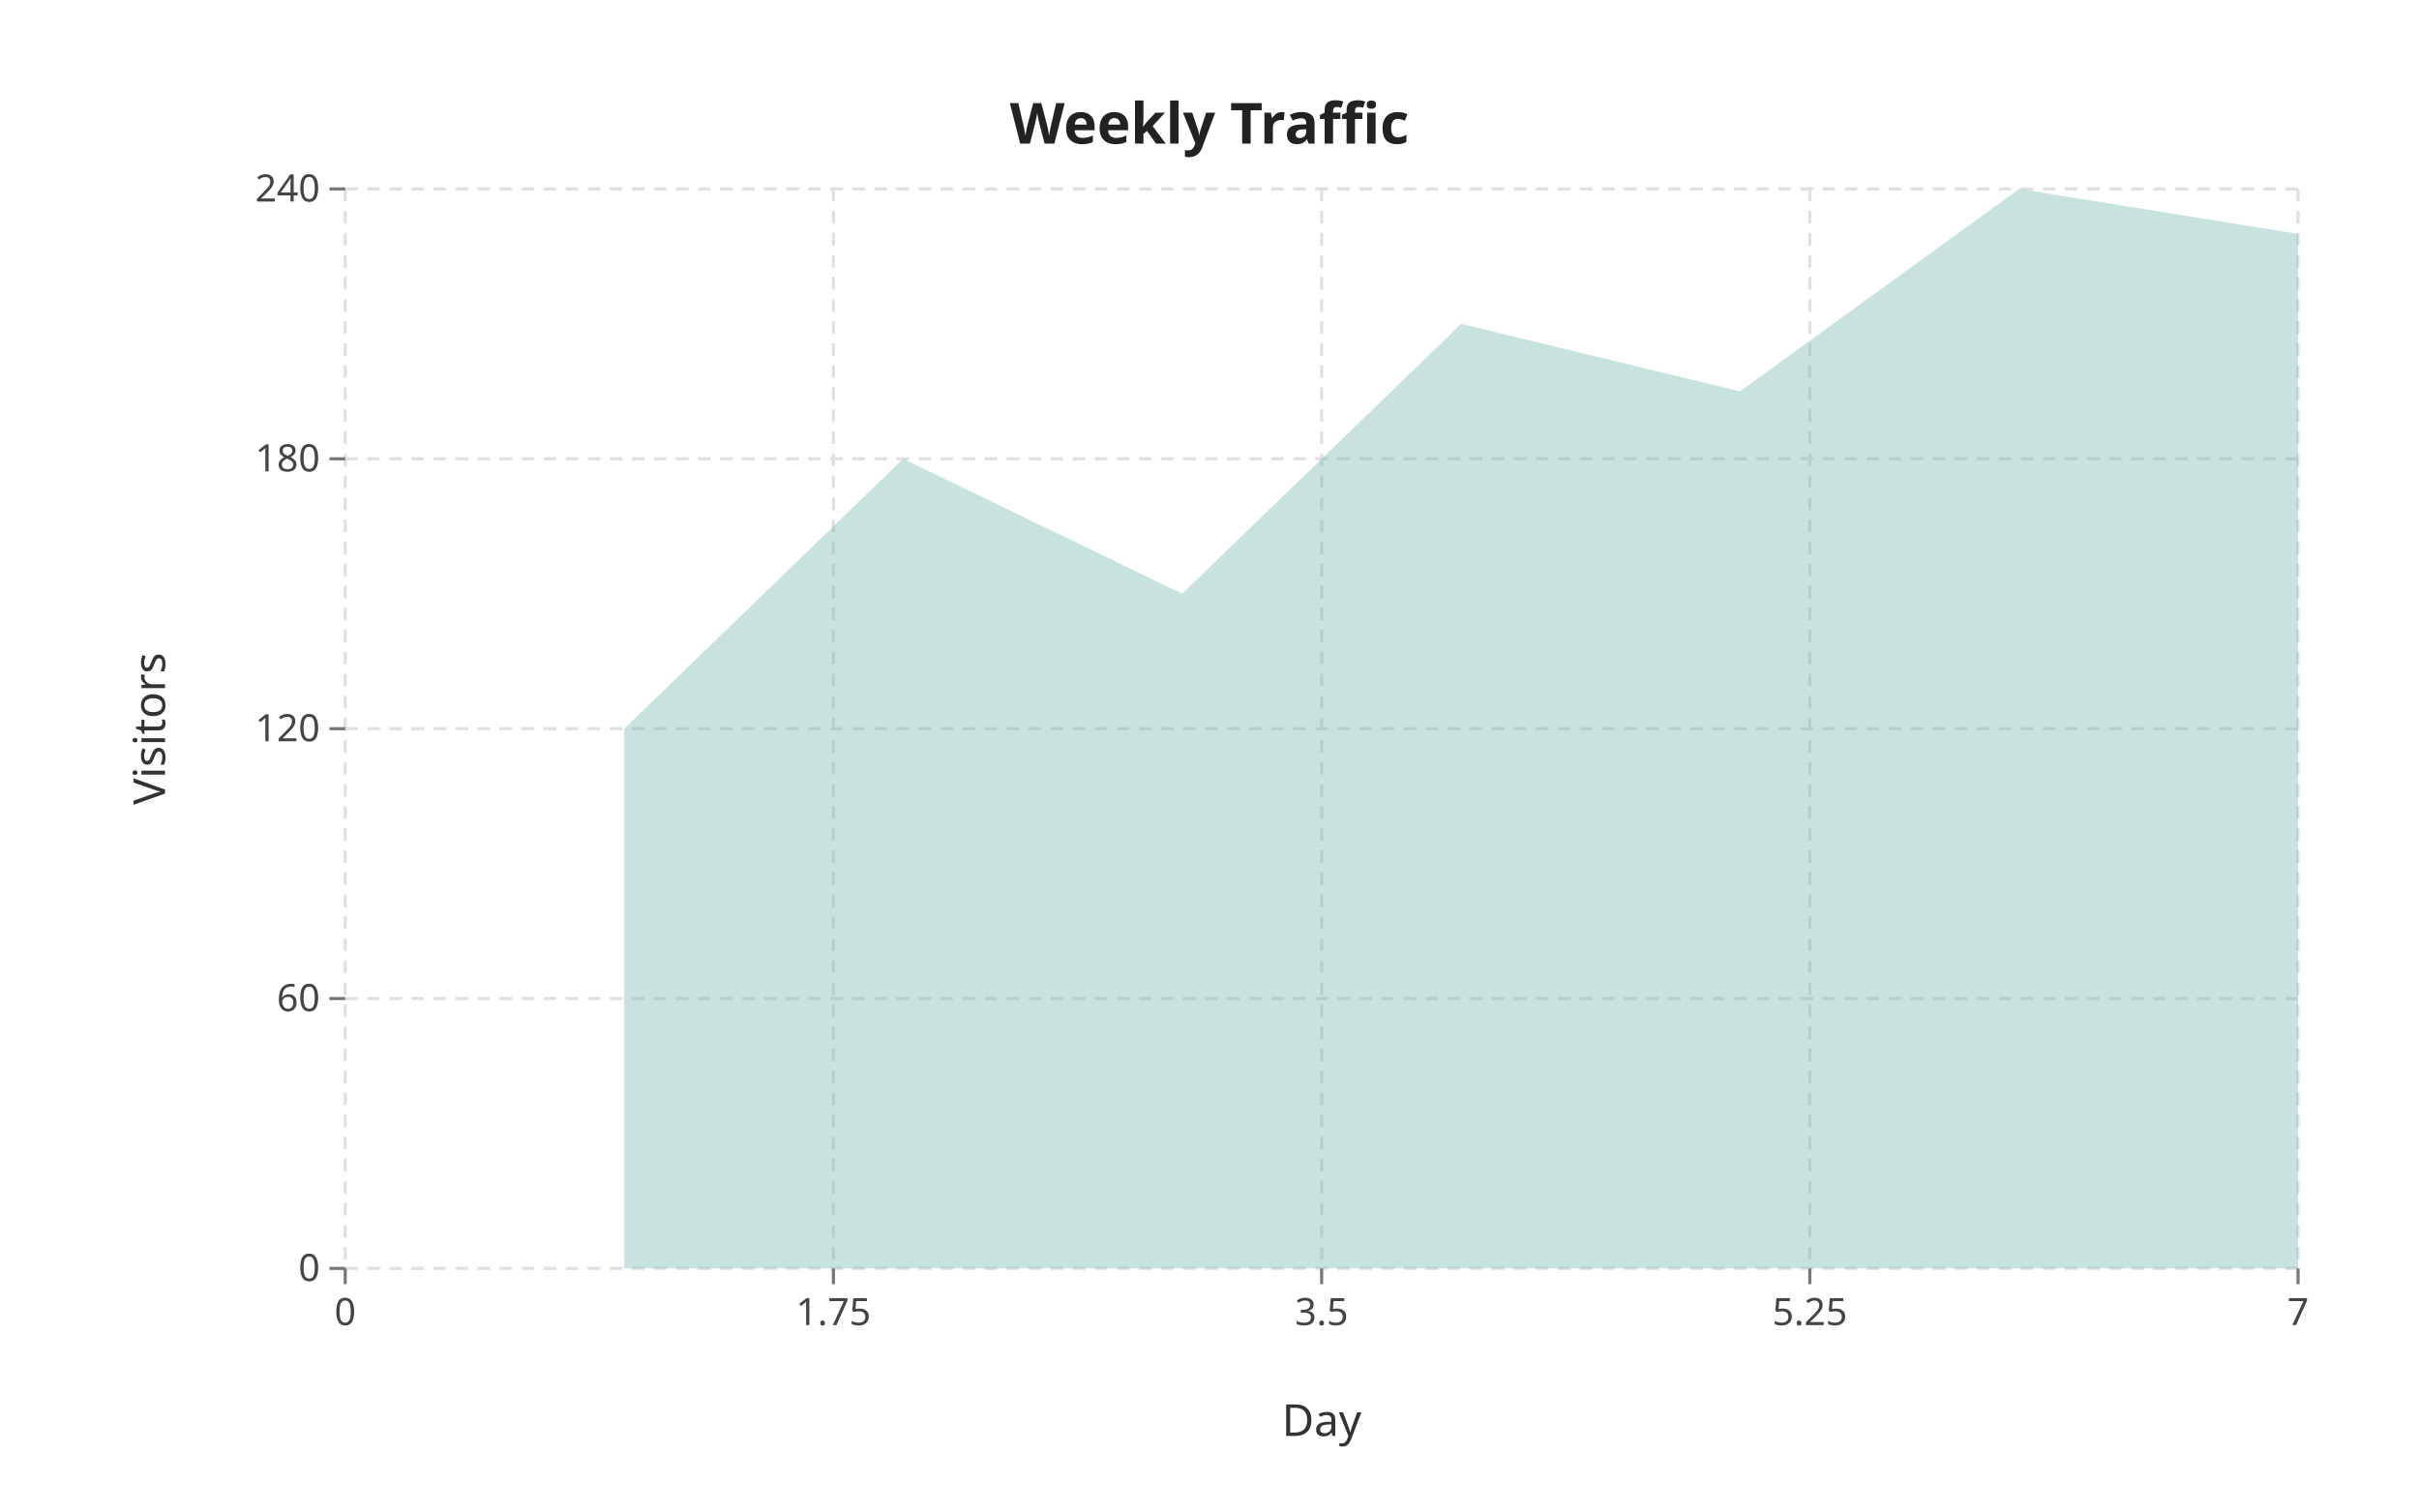
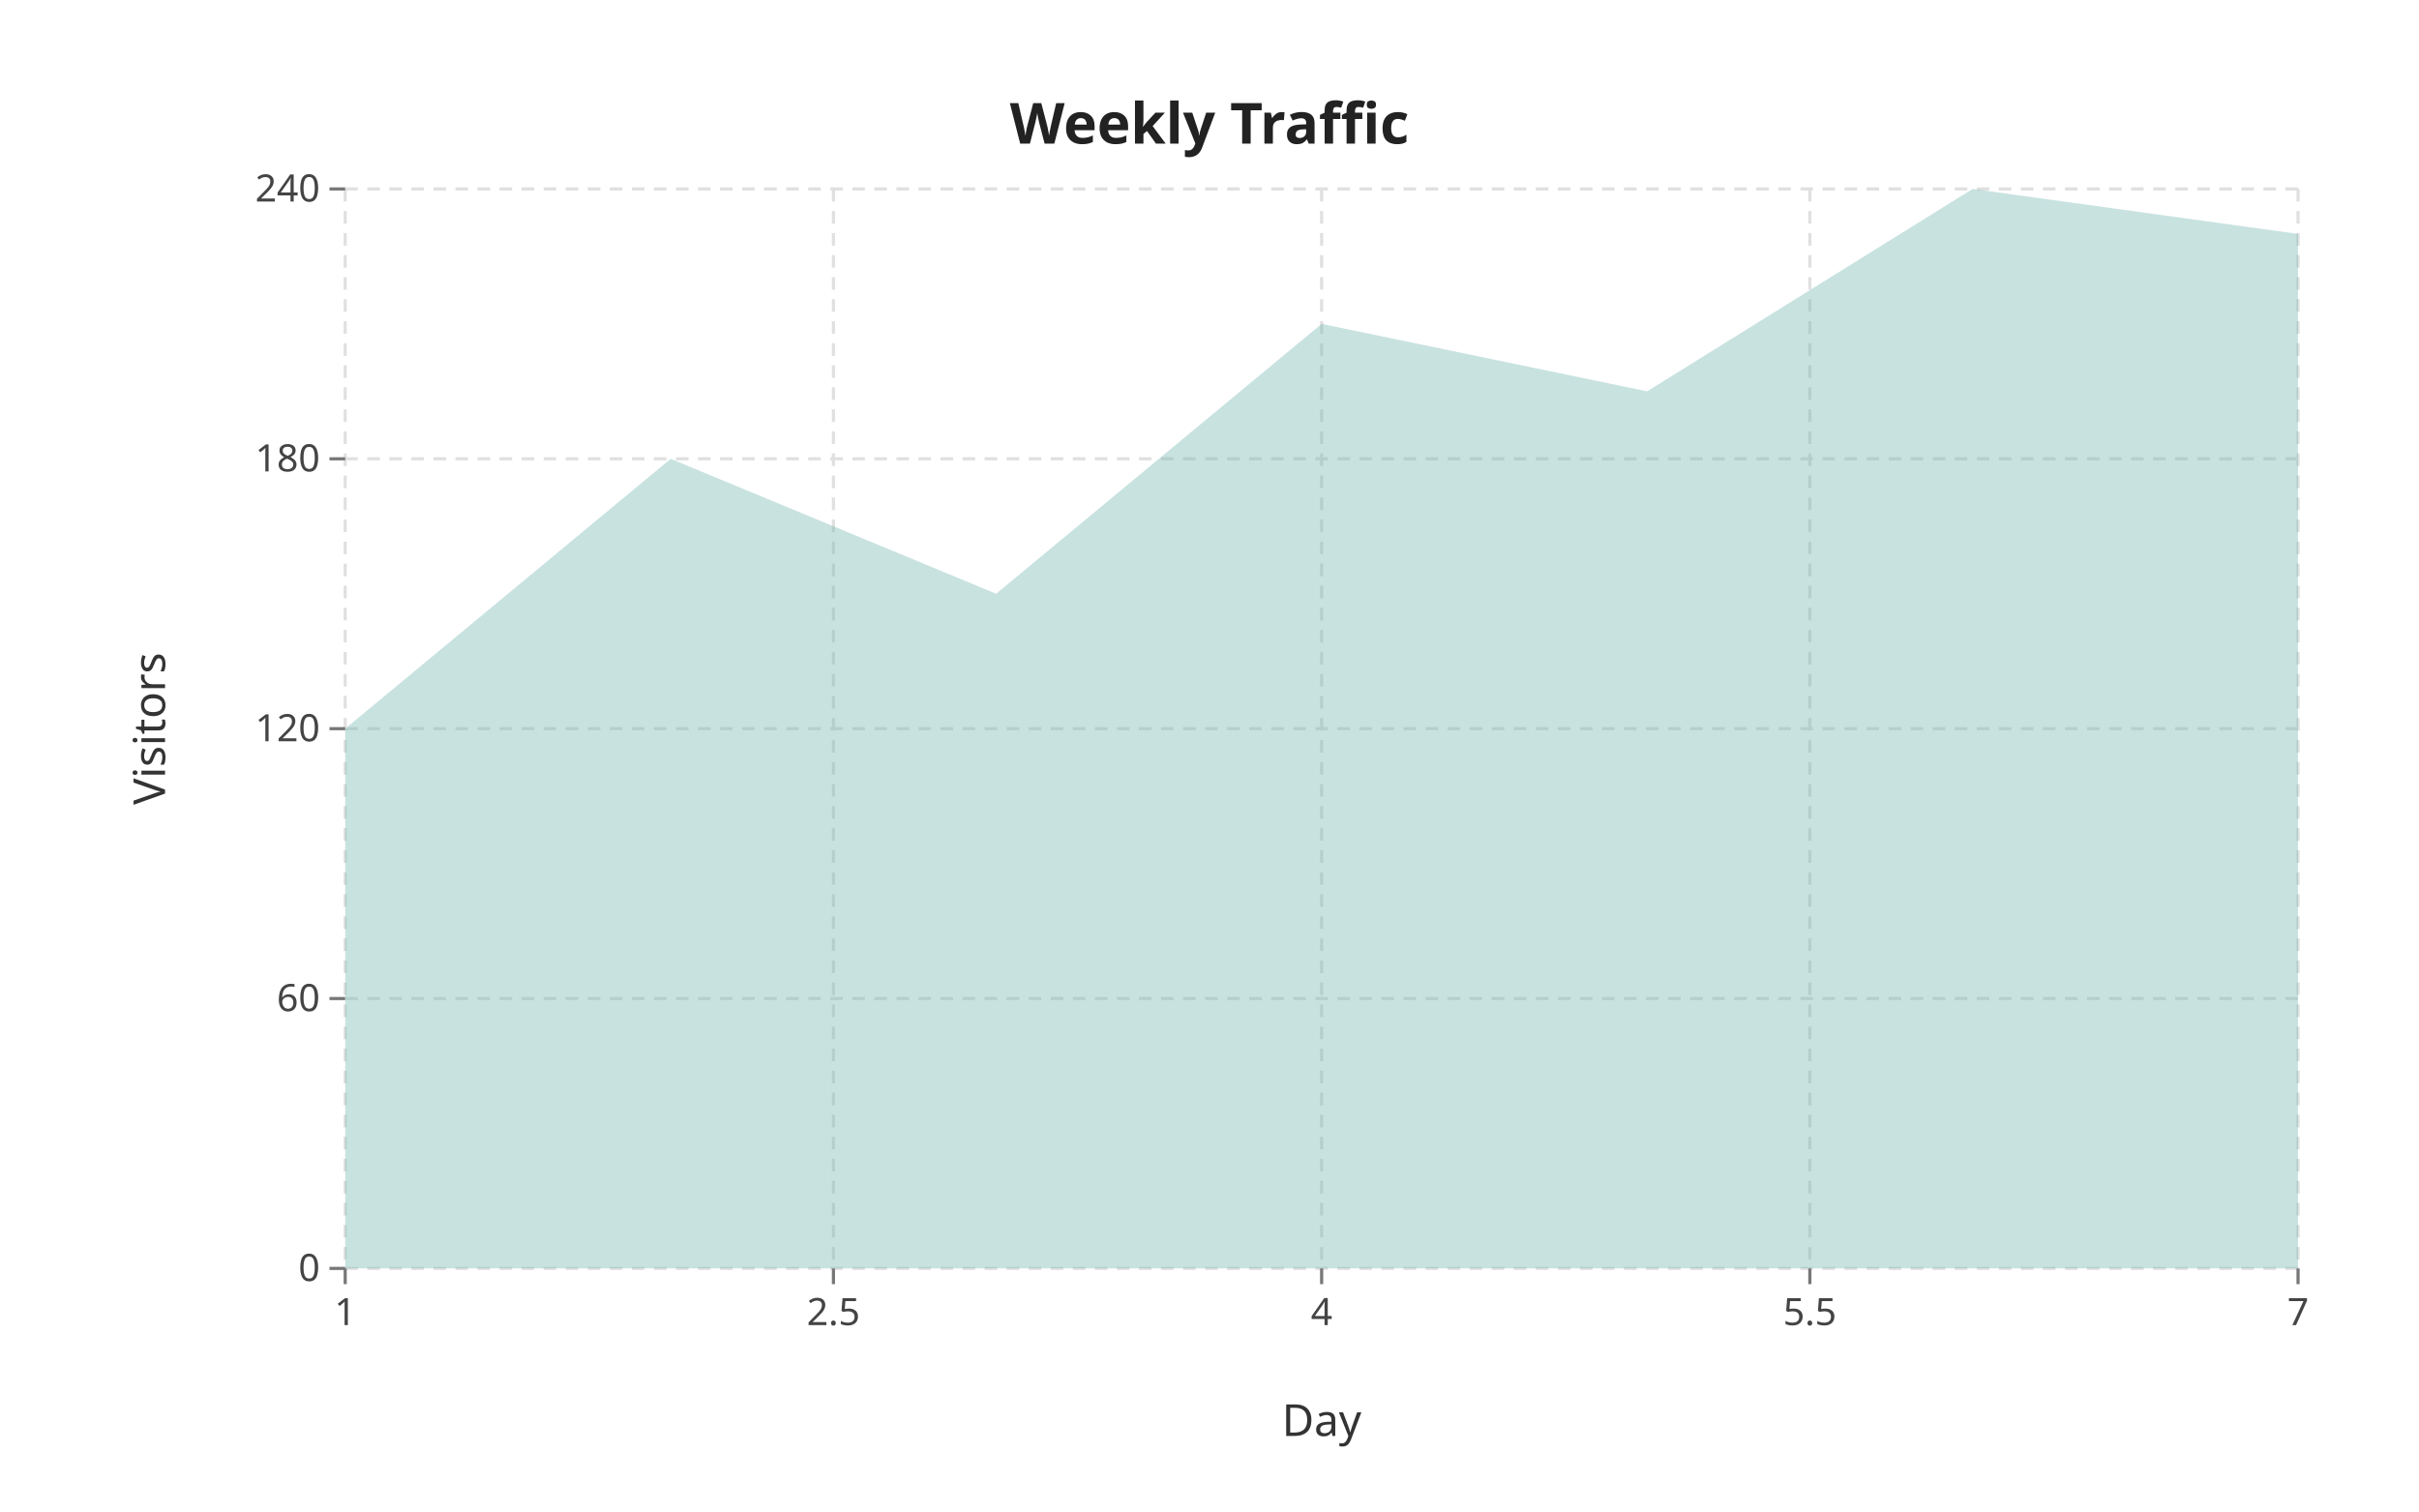
<svg xmlns="http://www.w3.org/2000/svg" width="768.0" height="480.0" style="font-family: sans-serif;">
  <text x="384.0" y="45.6" text-anchor="middle" font-size="18" font-weight="bold" fill="#222">Weekly Traffic</text>
  <g class="grid" stroke-dasharray="4 3">
    <line x1="109.6" y1="60.0" x2="109.6" y2="402.8" stroke="#e0e0e0" stroke-width="1" />
    <line x1="264.6" y1="60.0" x2="264.6" y2="402.8" stroke="#e0e0e0" stroke-width="1" />
    <line x1="419.6" y1="60.0" x2="419.6" y2="402.8" stroke="#e0e0e0" stroke-width="1" />
    <line x1="574.6" y1="60.0" x2="574.6" y2="402.8" stroke="#e0e0e0" stroke-width="1" />
    <line x1="729.6" y1="60.0" x2="729.6" y2="402.8" stroke="#e0e0e0" stroke-width="1" />
    <line x1="109.6" y1="402.8" x2="729.6" y2="402.8" stroke="#e0e0e0" stroke-width="1" />
    <line x1="109.6" y1="317.1" x2="729.6" y2="317.1" stroke="#e0e0e0" stroke-width="1" />
    <line x1="109.6" y1="231.4" x2="729.6" y2="231.4" stroke="#e0e0e0" stroke-width="1" />
    <line x1="109.6" y1="145.7" x2="729.6" y2="145.7" stroke="#e0e0e0" stroke-width="1" />
    <line x1="109.6" y1="60.0" x2="729.6" y2="60.0" stroke="#e0e0e0" stroke-width="1" />
  </g>
  <g class="axes">
    <line x1="109.6" y1="402.8" x2="109.6" y2="407.8" stroke="#777" stroke-width="1" />
-     <text x="109.6" y="420.8" text-anchor="middle" font-size="12" fill="#444">0</text>
+     <text x="109.6" y="420.8" text-anchor="middle" font-size="12" fill="#444">1</text>
    <line x1="264.6" y1="402.8" x2="264.6" y2="407.8" stroke="#777" stroke-width="1" />
-     <text x="264.6" y="420.8" text-anchor="middle" font-size="12" fill="#444">1.75</text>
+     <text x="264.6" y="420.8" text-anchor="middle" font-size="12" fill="#444">2.5</text>
    <line x1="419.6" y1="402.8" x2="419.6" y2="407.8" stroke="#777" stroke-width="1" />
-     <text x="419.6" y="420.8" text-anchor="middle" font-size="12" fill="#444">3.5</text>
+     <text x="419.6" y="420.8" text-anchor="middle" font-size="12" fill="#444">4</text>
    <line x1="574.6" y1="402.8" x2="574.6" y2="407.8" stroke="#777" stroke-width="1" />
-     <text x="574.6" y="420.8" text-anchor="middle" font-size="12" fill="#444">5.25</text>
+     <text x="574.6" y="420.8" text-anchor="middle" font-size="12" fill="#444">5.5</text>
    <line x1="729.6" y1="402.8" x2="729.6" y2="407.8" stroke="#777" stroke-width="1" />
    <text x="729.6" y="420.8" text-anchor="middle" font-size="12" fill="#444">7</text>
    <text x="419.6" y="456.0" text-anchor="middle" font-size="14" fill="#333">Day</text>
    <line x1="109.6" y1="402.8" x2="104.6" y2="402.8" stroke="#777" stroke-width="1" />
    <text x="101.6" y="406.8" text-anchor="end" font-size="12" fill="#444">0</text>
    <line x1="109.6" y1="317.1" x2="104.6" y2="317.1" stroke="#777" stroke-width="1" />
    <text x="101.6" y="321.1" text-anchor="end" font-size="12" fill="#444">60</text>
    <line x1="109.6" y1="231.4" x2="104.6" y2="231.4" stroke="#777" stroke-width="1" />
    <text x="101.6" y="235.4" text-anchor="end" font-size="12" fill="#444">120</text>
    <line x1="109.6" y1="145.7" x2="104.6" y2="145.7" stroke="#777" stroke-width="1" />
    <text x="101.6" y="149.7" text-anchor="end" font-size="12" fill="#444">180</text>
    <line x1="109.6" y1="60.0" x2="104.6" y2="60.0" stroke="#777" stroke-width="1" />
    <text x="101.6" y="64.0" text-anchor="end" font-size="12" fill="#444">240</text>
    <text x="52.4" y="231.4" transform="rotate(-90,52.4,231.4)" text-anchor="middle" font-size="14" fill="#333">Visitors</text>
  </g>
  <g class="series-0">
-     <path d="M 198.171 231.4 L 286.743 145.7 L 375.314 188.55 L 463.886 102.85 L 552.457 124.275 L 641.029 60.0 L 729.6 74.283 L 729.6 402.8 L 641.029 402.8 L 552.457 402.8 L 463.886 402.8 L 375.314 402.8 L 286.743 402.8 L 198.171 402.8 Z" stroke="#76b7b2" fill="#76b7b2" stroke-width="0" opacity="0.4" />
+     <path d="M 109.6 231.4 L 212.933 145.7 L 316.267 188.55 L 419.6 102.85 L 522.933 124.275 L 626.267 60.0 L 729.6 74.283 L 729.6 402.8 L 626.267 402.8 L 522.933 402.8 L 419.6 402.8 L 316.267 402.8 L 212.933 402.8 L 109.6 402.8 Z" stroke="#76b7b2" fill="#76b7b2" stroke-width="0" opacity="0.4" />
  </g>
</svg>
